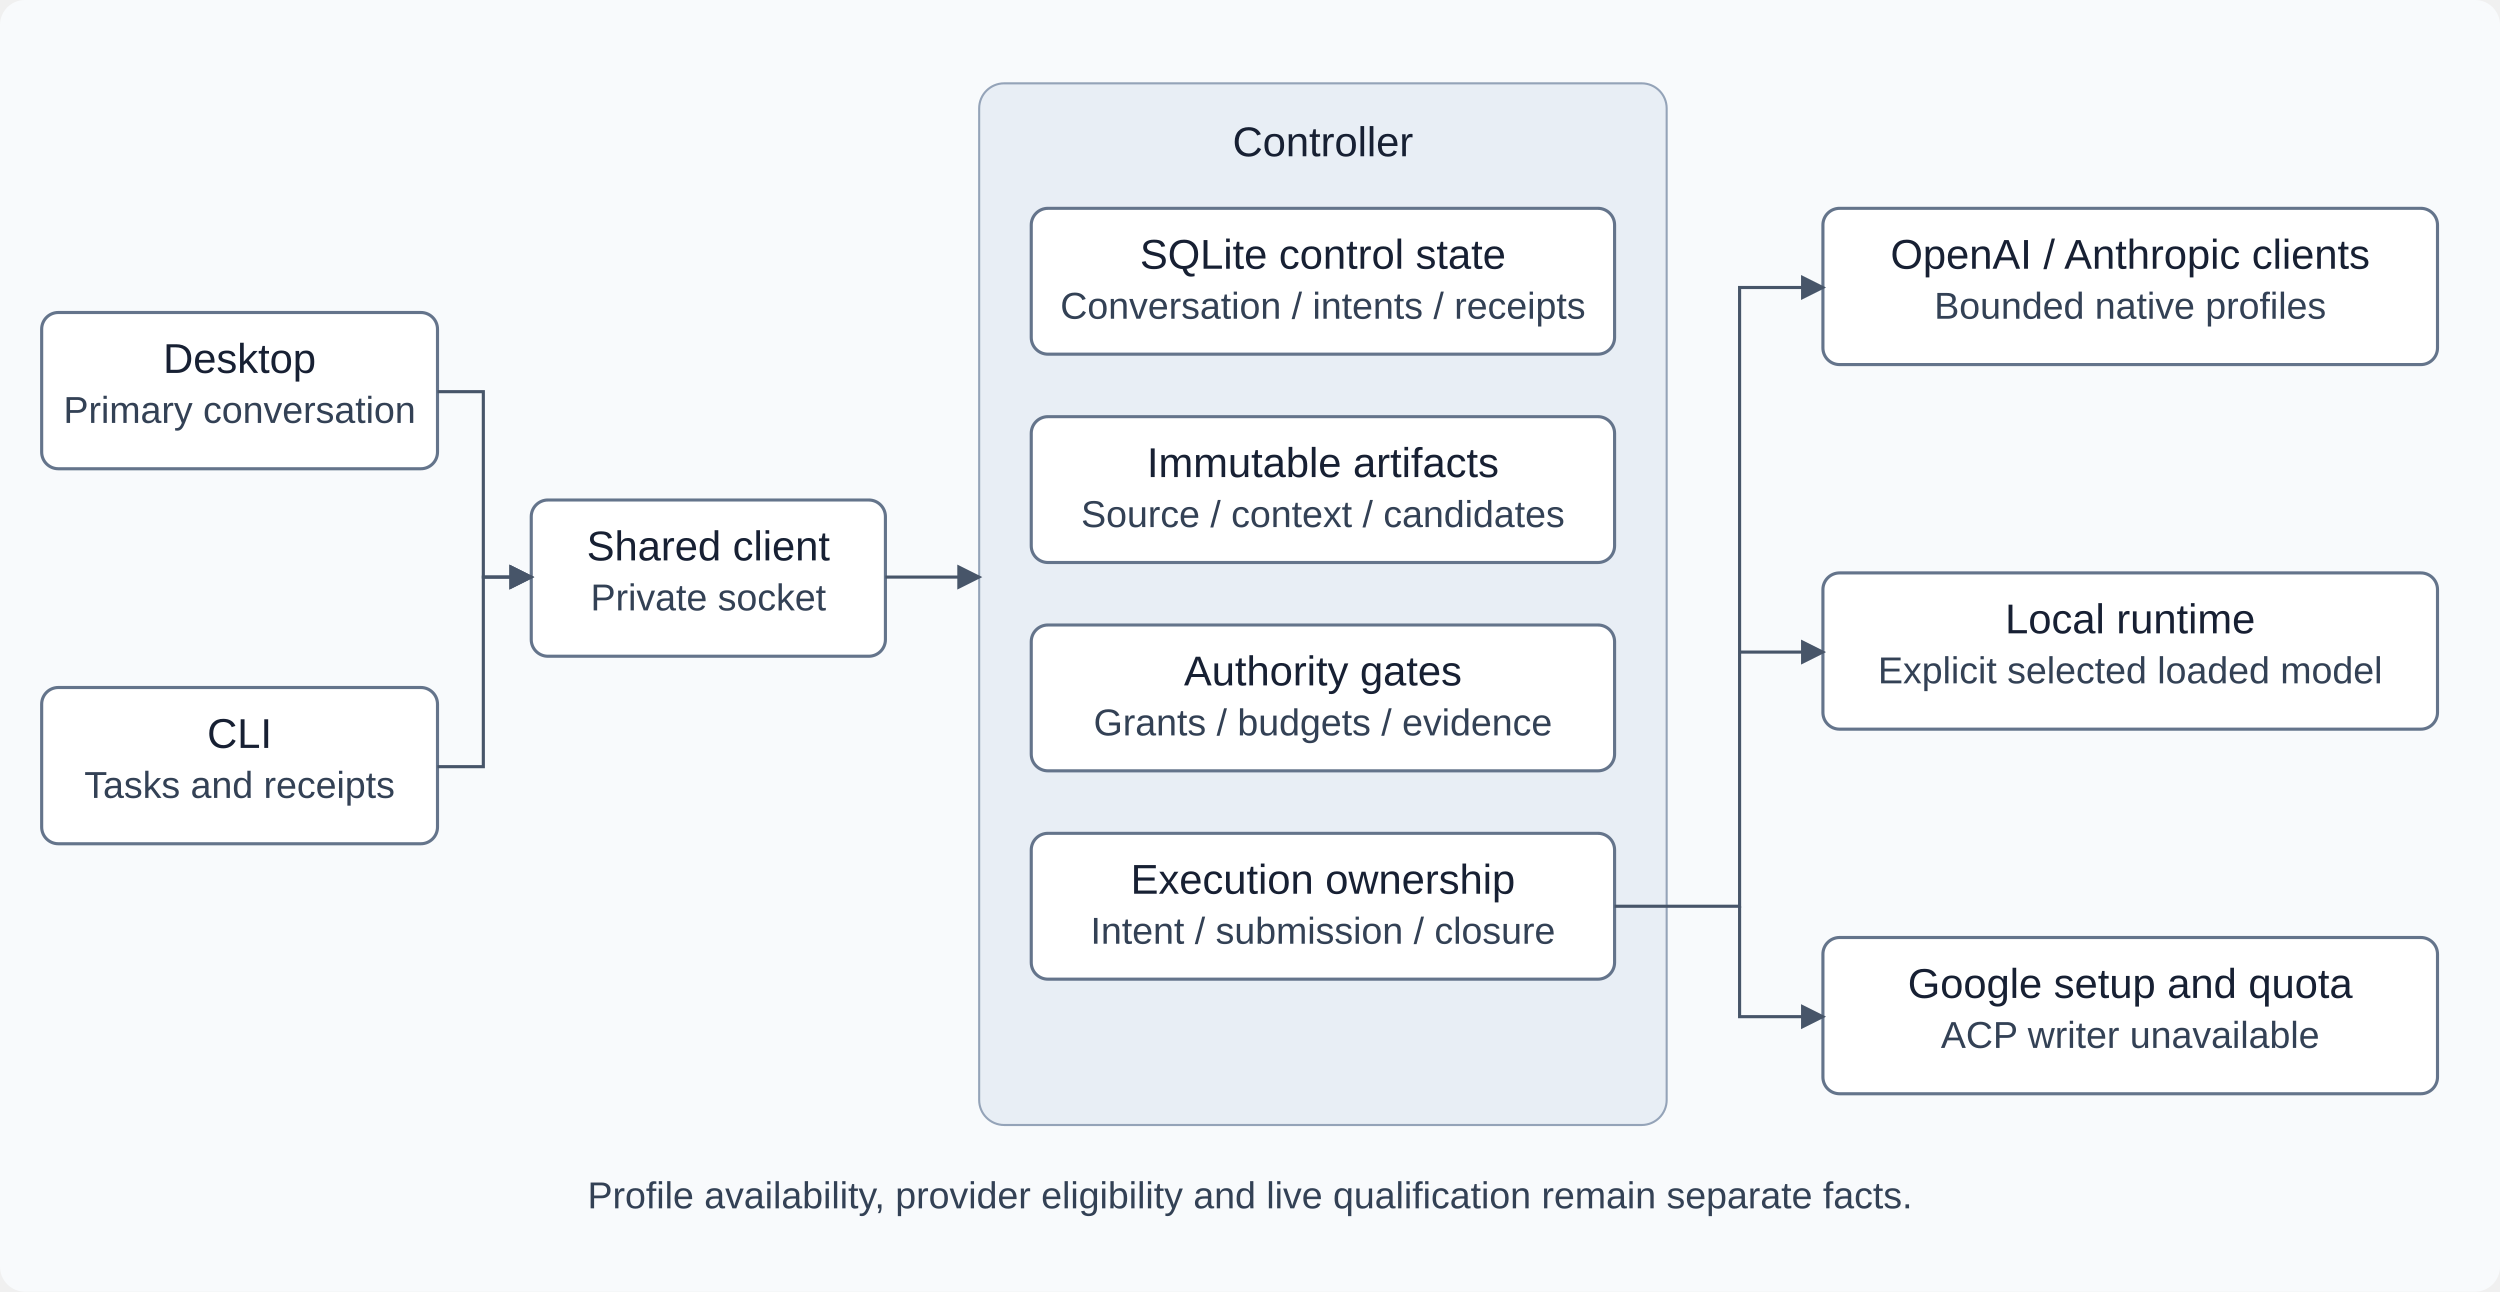
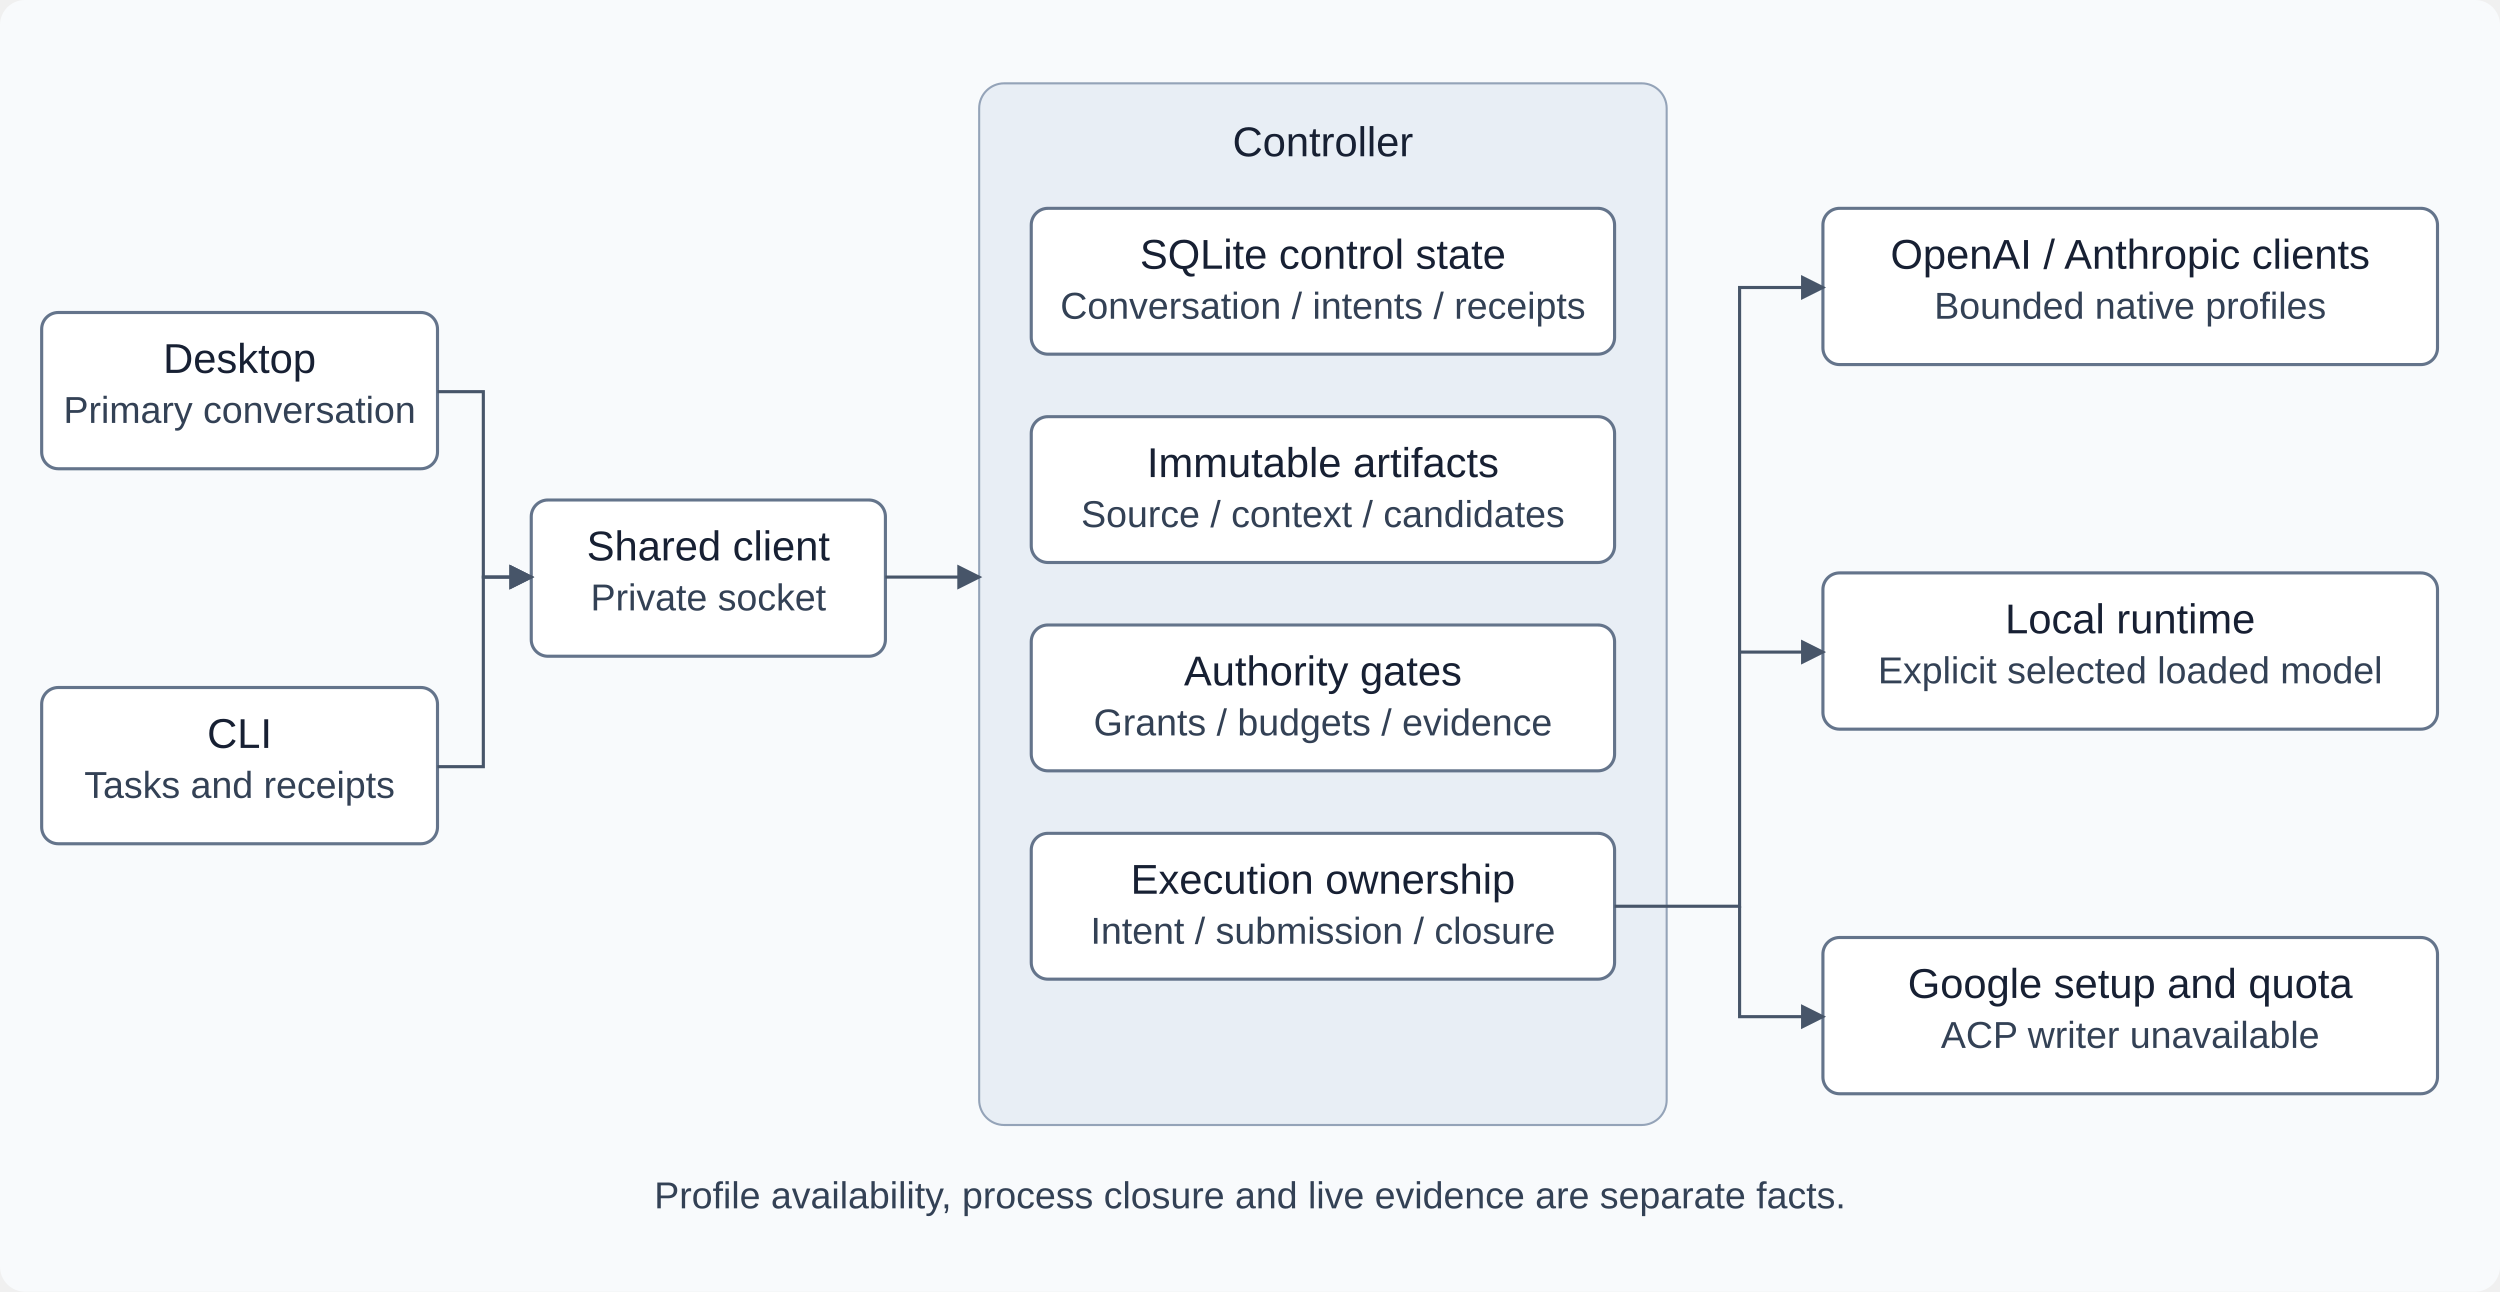
<svg xmlns="http://www.w3.org/2000/svg" width="1200" height="620" viewBox="0 0 1200 620" role="img" aria-labelledby="title description">
  <defs>
    <marker id="arrow" markerWidth="8" markerHeight="8" refX="7" refY="4" orient="auto">
      <path d="M0 0 L8 4 L0 8 Z" fill="#475569" />
    </marker>
  </defs>
  <style>text { font-family: Arial, Helvetica, sans-serif; fill: #172033; font-size: 20px; } .node { fill: #fff; stroke: #64748b; stroke-width: 1.5; } .edge { fill: none; stroke: #475569; stroke-width: 1.5; marker-end: url(#arrow); } .detail { font-size: 18px; fill: #334155; }</style>
  <rect width="1200" height="620" rx="12" fill="#f8fafc" />
  <rect x="470" y="40" width="330" height="500" rx="12" fill="#e8eef5" stroke="#94a3b8" />
  <text x="635" y="75" text-anchor="middle">Controller</text>
  <rect class="node" x="20" y="150" width="190" height="75" rx="8" />
  <text x="115.0" y="179" text-anchor="middle">Desktop</text>
  <text x="115.0" y="203" text-anchor="middle" class="detail">Primary conversation</text>
  <rect class="node" x="20" y="330" width="190" height="75" rx="8" />
  <text x="115.0" y="359" text-anchor="middle">CLI</text>
  <text x="115.0" y="383" text-anchor="middle" class="detail">Tasks and receipts</text>
  <rect class="node" x="255" y="240" width="170" height="75" rx="8" />
  <text x="340.0" y="269" text-anchor="middle">Shared client</text>
  <text x="340.0" y="293" text-anchor="middle" class="detail">Private socket</text>
  <path class="edge" d="M210 188 H232 V277 H255" />
  <path class="edge" d="M210 368 H232 V277 H255" />
  <path class="edge" d="M425 277 H470" />
  <rect class="node" x="495" y="100" width="280" height="70" rx="8" />
  <text x="635.0" y="129" text-anchor="middle">SQLite control state</text>
  <text x="635.0" y="153" text-anchor="middle" class="detail">Conversation / intents / receipts</text>
  <rect class="node" x="495" y="200" width="280" height="70" rx="8" />
  <text x="635.0" y="229" text-anchor="middle">Immutable artifacts</text>
  <text x="635.0" y="253" text-anchor="middle" class="detail">Source / context / candidates</text>
  <rect class="node" x="495" y="300" width="280" height="70" rx="8" />
  <text x="635.0" y="329" text-anchor="middle">Authority gates</text>
  <text x="635.0" y="353" text-anchor="middle" class="detail">Grants / budgets / evidence</text>
  <rect class="node" x="495" y="400" width="280" height="70" rx="8" />
  <text x="635.0" y="429" text-anchor="middle">Execution ownership</text>
  <text x="635.0" y="453" text-anchor="middle" class="detail">Intent / submission / closure</text>
  <rect class="node" x="875" y="100" width="295" height="75" rx="8" />
  <text x="1022.5" y="129" text-anchor="middle">OpenAI / Anthropic clients</text>
  <text x="1022.5" y="153" text-anchor="middle" class="detail">Bounded native profiles</text>
  <rect class="node" x="875" y="275" width="295" height="75" rx="8" />
  <text x="1022.5" y="304" text-anchor="middle">Local runtime</text>
  <text x="1022.5" y="328" text-anchor="middle" class="detail">Explicit selected loaded model</text>
  <rect class="node" x="875" y="450" width="295" height="75" rx="8" />
  <text x="1022.5" y="479" text-anchor="middle">Google setup and quota</text>
  <text x="1022.5" y="503" text-anchor="middle" class="detail">ACP writer unavailable</text>
  <path class="edge" d="M775 435 H835 V138 H875" />
  <path class="edge" d="M835 313 H875" />
  <path class="edge" d="M835 435 V488 H875" />
-   <text x="600" y="580" text-anchor="middle" class="detail">Profile availability, provider eligibility and live qualification remain separate facts.</text>
+   <text x="600" y="580" text-anchor="middle" class="detail">Profile availability, process closure and live evidence are separate facts.</text>
</svg>
